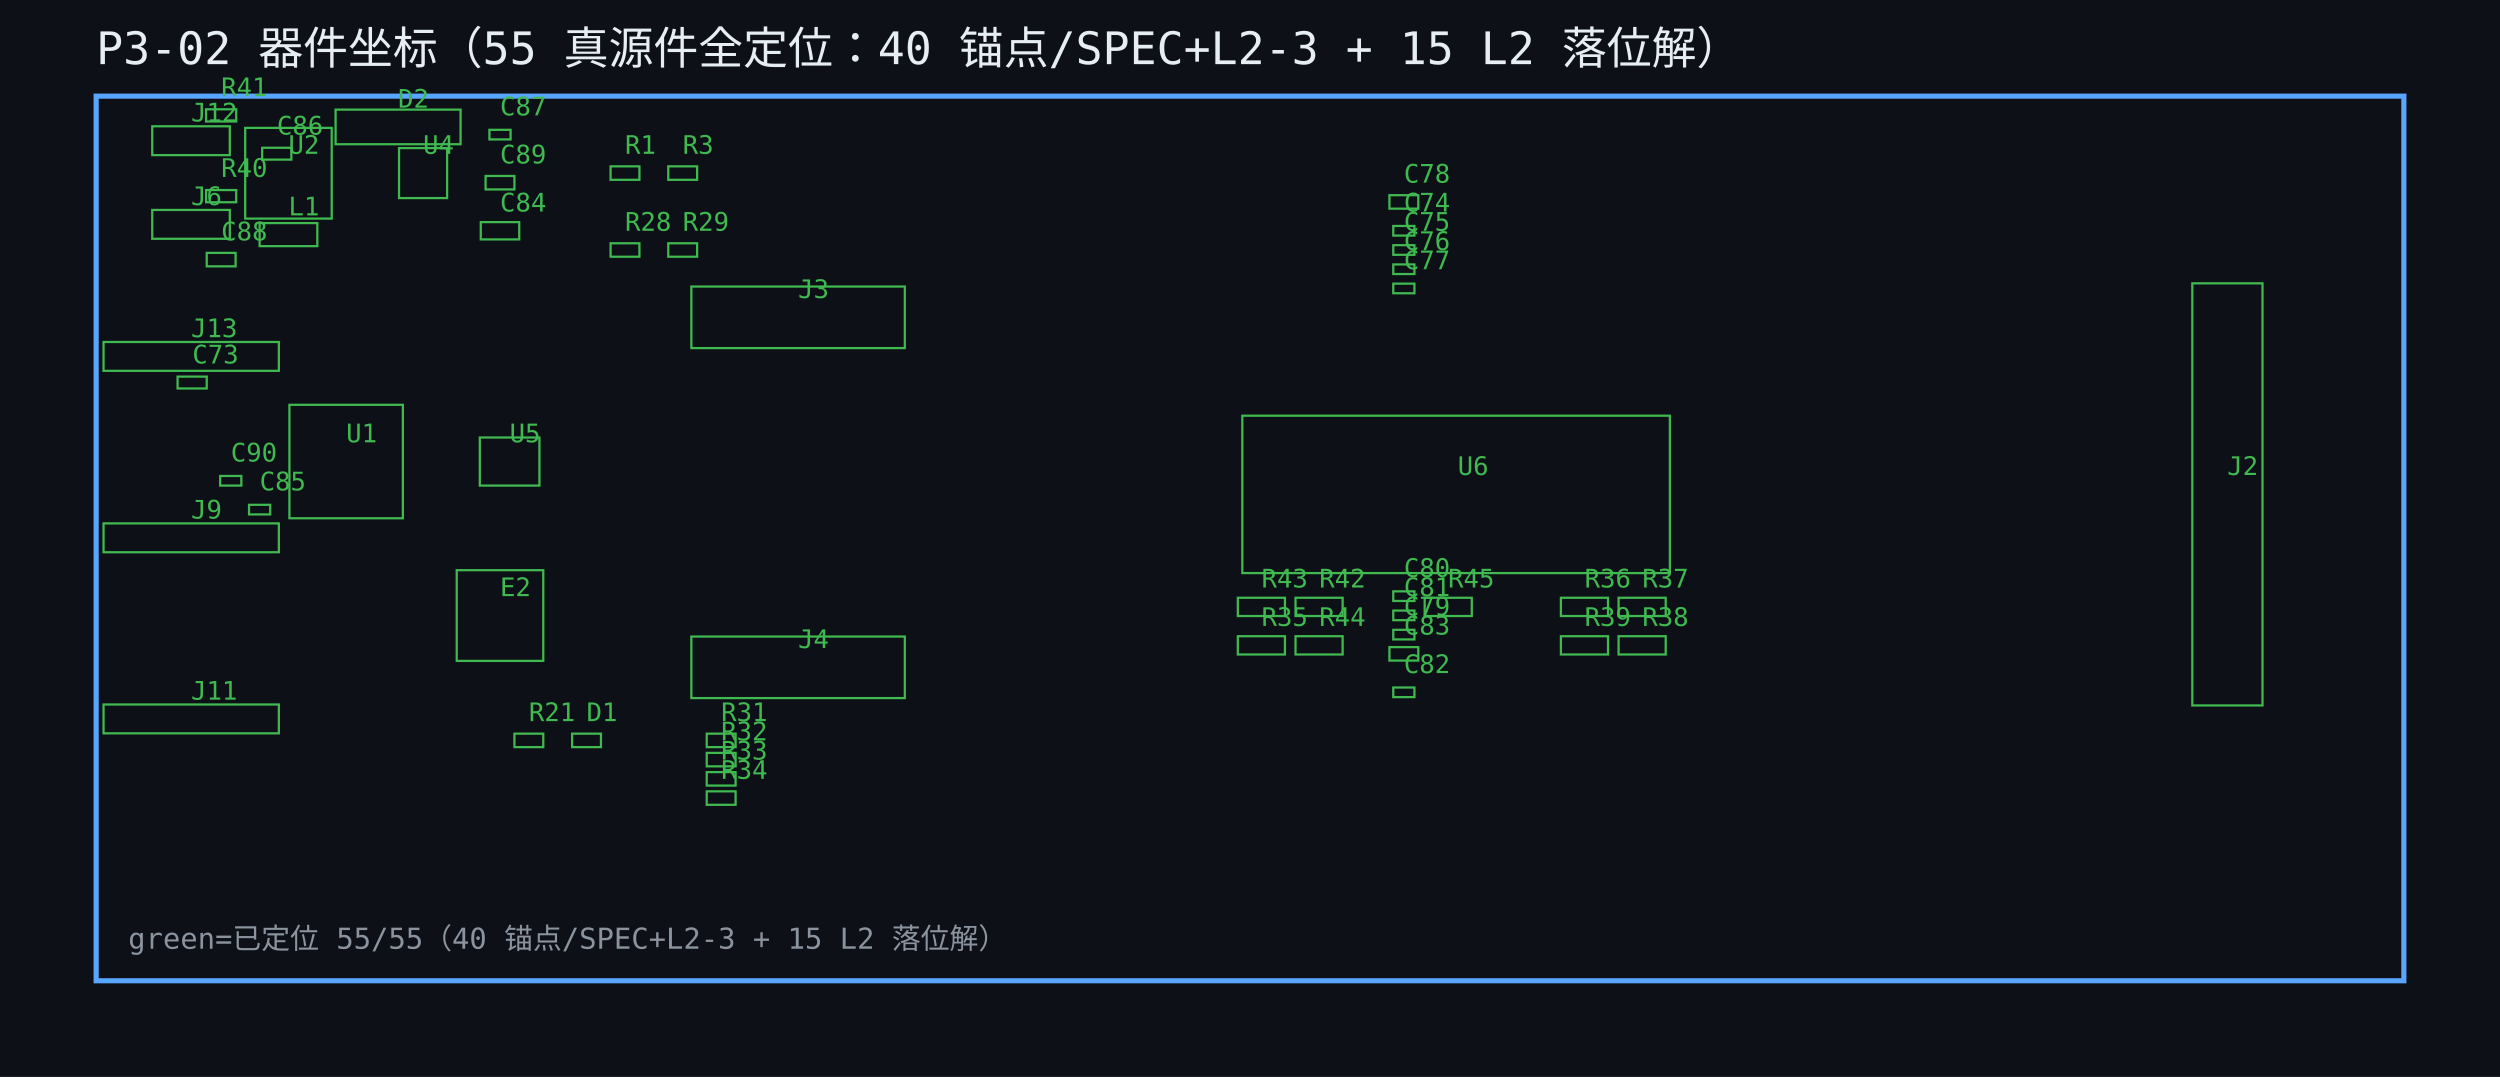
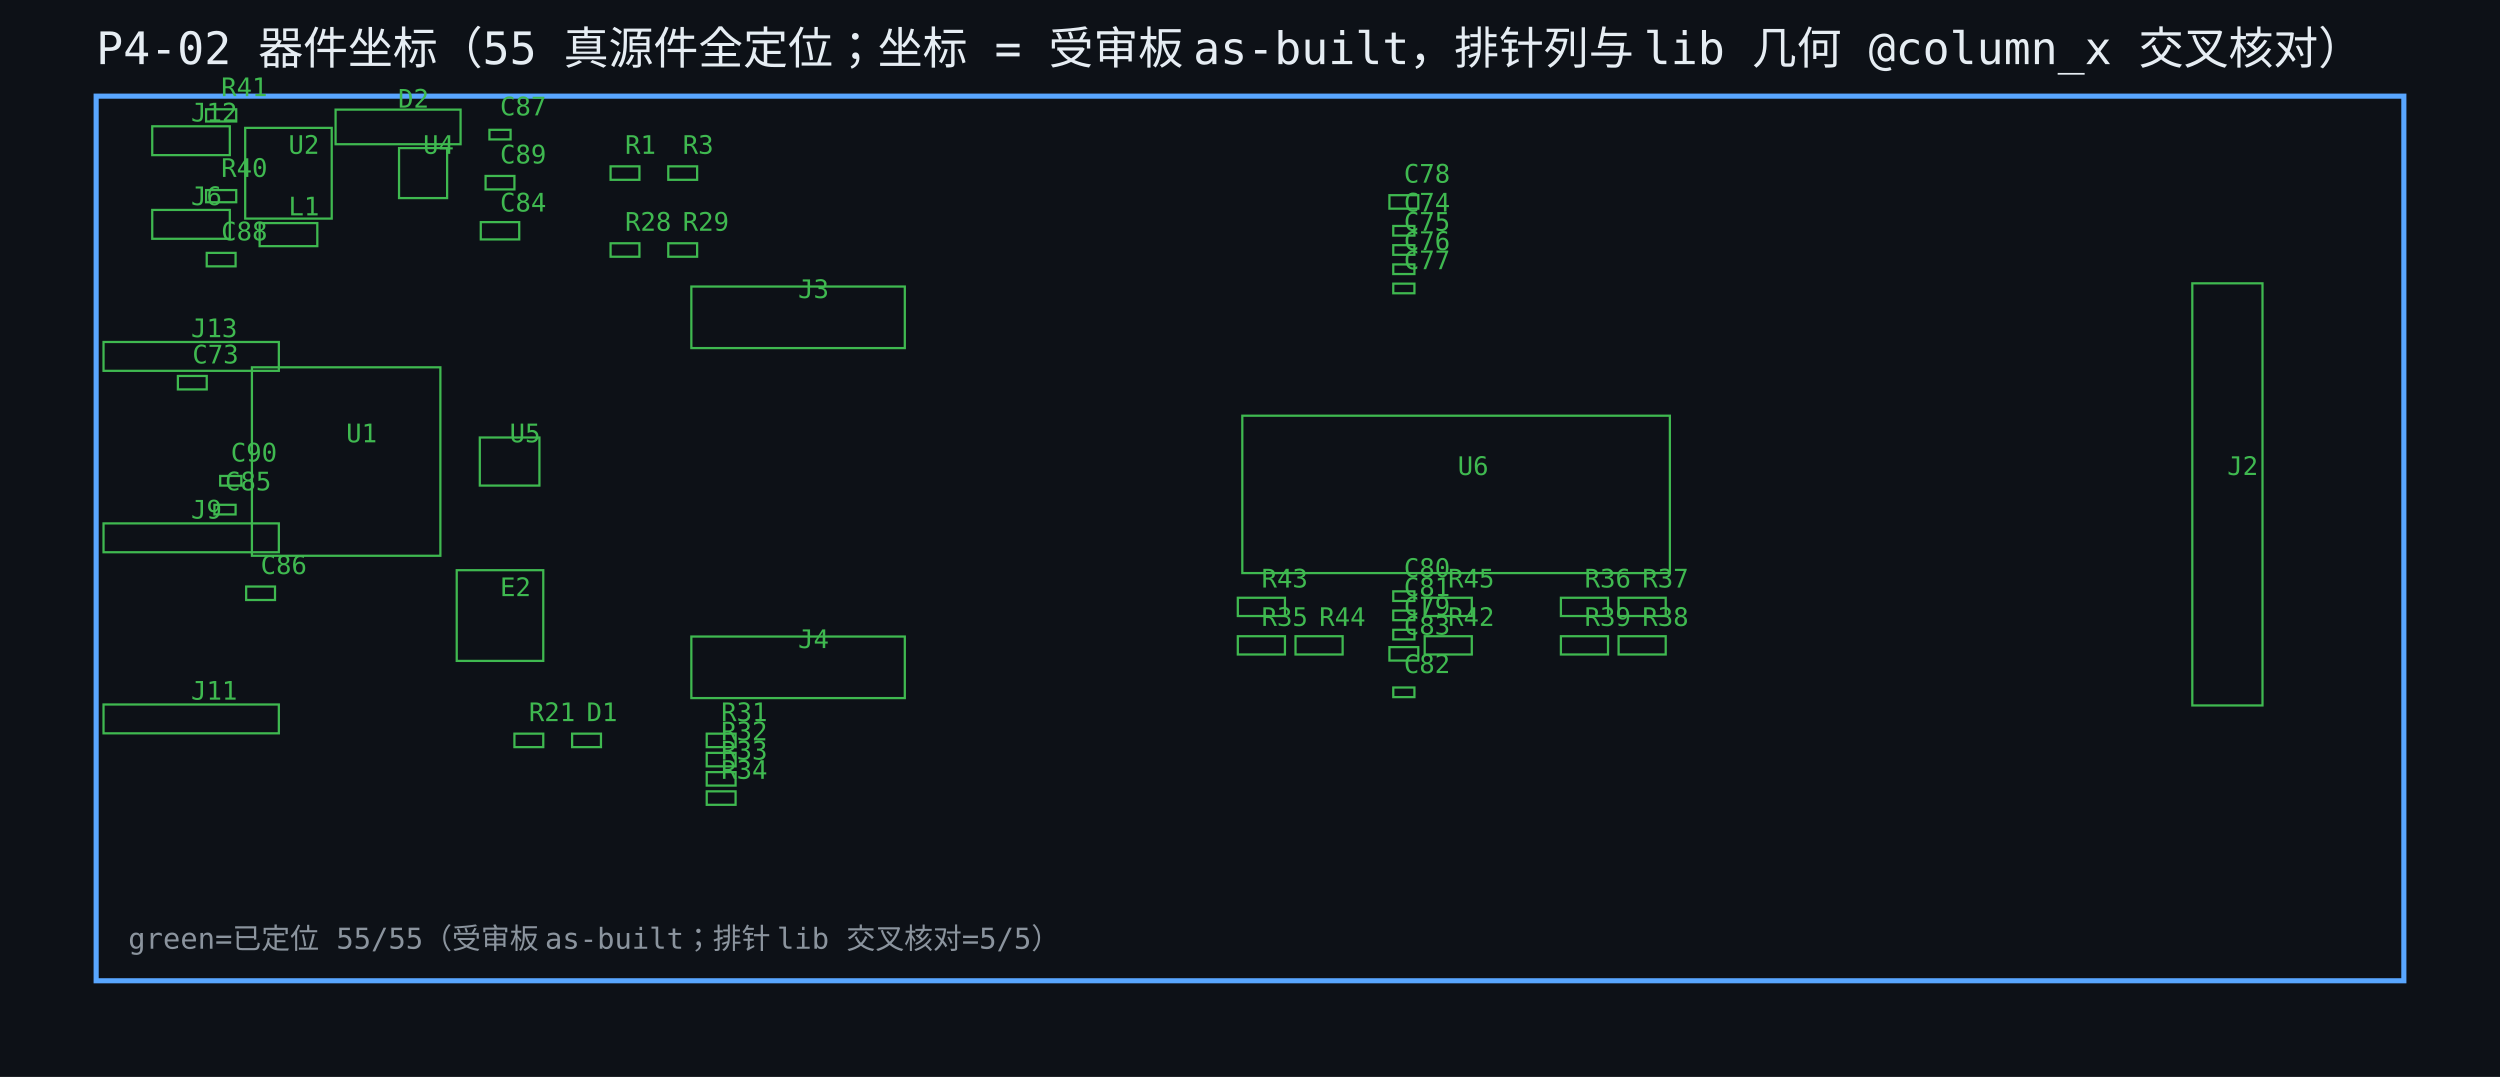
<svg xmlns="http://www.w3.org/2000/svg" width="780" height="336" viewBox="0 0 780 336">
  <rect width="780" height="336" fill="#0d1117" />
-   <text x="30" y="20" fill="#e6edf3" font-family="monospace" font-size="14">P3-02 器件坐标（55 真源件全定位：40 锚点/SPEC+L2-3 + 15 L2 落位解）</text>
+   <text x="30" y="20" fill="#e6edf3" font-family="monospace" font-size="14">P4-02 器件坐标（55 真源件全定位；坐标 = 受审板 as-built，排针列与 lib 几何 @column_x 交叉核对）</text>
  <g transform="translate(30,30)">
    <rect x="0.0" y="0.0" width="720.0" height="276.0" fill="none" stroke="#58a6ff" stroke-width="1.6" />
-     <rect x="25.4" y="87.5" width="9.1" height="3.7" fill="none" stroke="#3fb950" stroke-width="0.7" />
+     <rect x="25.5" y="87.3" width="9.0" height="4.2" fill="none" stroke="#3fb950" stroke-width="0.7" />
    <text x="30.0" y="83.4" fill="#3fb950" font-family="monospace" font-size="8" text-anchor="start">C73</text>
    <rect x="404.7" y="40.5" width="6.6" height="3.0" fill="none" stroke="#3fb950" stroke-width="0.7" />
    <text x="408.0" y="36.0" fill="#3fb950" font-family="monospace" font-size="8" text-anchor="start">C74</text>
    <rect x="404.7" y="46.5" width="6.6" height="3.0" fill="none" stroke="#3fb950" stroke-width="0.7" />
    <text x="408.0" y="42.0" fill="#3fb950" font-family="monospace" font-size="8" text-anchor="start">C75</text>
    <rect x="404.7" y="52.5" width="6.6" height="3.0" fill="none" stroke="#3fb950" stroke-width="0.7" />
    <text x="408.0" y="48.0" fill="#3fb950" font-family="monospace" font-size="8" text-anchor="start">C76</text>
    <rect x="404.7" y="58.5" width="6.6" height="3.0" fill="none" stroke="#3fb950" stroke-width="0.7" />
    <text x="408.0" y="54.0" fill="#3fb950" font-family="monospace" font-size="8" text-anchor="start">C77</text>
    <rect x="403.5" y="30.9" width="9.0" height="4.2" fill="none" stroke="#3fb950" stroke-width="0.7" />
    <text x="408.0" y="27.0" fill="#3fb950" font-family="monospace" font-size="8" text-anchor="start">C78</text>
    <rect x="404.7" y="166.5" width="6.6" height="3.0" fill="none" stroke="#3fb950" stroke-width="0.7" />
    <text x="408.0" y="162.0" fill="#3fb950" font-family="monospace" font-size="8" text-anchor="start">C79</text>
    <rect x="404.7" y="154.5" width="6.6" height="3.0" fill="none" stroke="#3fb950" stroke-width="0.7" />
    <text x="408.0" y="150.0" fill="#3fb950" font-family="monospace" font-size="8" text-anchor="start">C80</text>
    <rect x="404.7" y="160.5" width="6.6" height="3.0" fill="none" stroke="#3fb950" stroke-width="0.7" />
    <text x="408.0" y="156.0" fill="#3fb950" font-family="monospace" font-size="8" text-anchor="start">C81</text>
    <rect x="404.7" y="184.5" width="6.6" height="3.0" fill="none" stroke="#3fb950" stroke-width="0.7" />
    <text x="408.0" y="180.0" fill="#3fb950" font-family="monospace" font-size="8" text-anchor="start">C82</text>
    <rect x="403.5" y="171.9" width="9.0" height="4.2" fill="none" stroke="#3fb950" stroke-width="0.7" />
    <text x="408.0" y="168.0" fill="#3fb950" font-family="monospace" font-size="8" text-anchor="start">C83</text>
    <rect x="120.0" y="39.3" width="12.0" height="5.4" fill="none" stroke="#3fb950" stroke-width="0.7" />
    <text x="126.0" y="36.0" fill="#3fb950" font-family="monospace" font-size="8" text-anchor="start">C84</text>
-     <rect x="47.7" y="127.5" width="6.6" height="3.0" fill="none" stroke="#3fb950" stroke-width="0.7" />
-     <text x="51.0" y="123.0" fill="#3fb950" font-family="monospace" font-size="8" text-anchor="start">C85</text>
-     <rect x="51.8" y="16.1" width="9.1" height="3.7" fill="none" stroke="#3fb950" stroke-width="0.7" />
-     <text x="56.4" y="12.0" fill="#3fb950" font-family="monospace" font-size="8" text-anchor="start">C86</text>
+     <rect x="36.9" y="127.5" width="6.6" height="3.0" fill="none" stroke="#3fb950" stroke-width="0.7" />
+     <text x="40.2" y="123.0" fill="#3fb950" font-family="monospace" font-size="8" text-anchor="start">C85</text>
+     <rect x="46.8" y="153.0" width="9.0" height="4.2" fill="none" stroke="#3fb950" stroke-width="0.7" />
+     <text x="51.3" y="149.1" fill="#3fb950" font-family="monospace" font-size="8" text-anchor="start">C86</text>
    <rect x="122.7" y="10.5" width="6.6" height="3.0" fill="none" stroke="#3fb950" stroke-width="0.7" />
    <text x="126.0" y="6.0" fill="#3fb950" font-family="monospace" font-size="8" text-anchor="start">C87</text>
    <rect x="34.5" y="48.9" width="9.0" height="4.2" fill="none" stroke="#3fb950" stroke-width="0.7" />
    <text x="39.0" y="45.0" fill="#3fb950" font-family="monospace" font-size="8" text-anchor="start">C88</text>
    <rect x="121.5" y="24.9" width="9.0" height="4.2" fill="none" stroke="#3fb950" stroke-width="0.7" />
    <text x="126.0" y="21.0" fill="#3fb950" font-family="monospace" font-size="8" text-anchor="start">C89</text>
    <rect x="38.7" y="118.5" width="6.6" height="3.0" fill="none" stroke="#3fb950" stroke-width="0.7" />
    <text x="42.0" y="114.0" fill="#3fb950" font-family="monospace" font-size="8" text-anchor="start">C90</text>
    <rect x="148.5" y="198.9" width="9.0" height="4.2" fill="none" stroke="#3fb950" stroke-width="0.7" />
    <text x="153.0" y="195.0" fill="#3fb950" font-family="monospace" font-size="8" text-anchor="start">D1</text>
    <rect x="74.7" y="4.2" width="39.0" height="10.8" fill="none" stroke="#3fb950" stroke-width="0.7" />
    <text x="94.2" y="3.6" fill="#3fb950" font-family="monospace" font-size="8" text-anchor="start">D2</text>
    <rect x="112.5" y="147.9" width="27.0" height="28.3" fill="none" stroke="#3fb950" stroke-width="0.7" />
    <text x="126.0" y="156.0" fill="#3fb950" font-family="monospace" font-size="8" text-anchor="start">E2</text>
    <rect x="2.3" y="189.8" width="54.7" height="9.0" fill="none" stroke="#3fb950" stroke-width="0.7" />
    <text x="29.6" y="188.3" fill="#3fb950" font-family="monospace" font-size="8" text-anchor="start">J11</text>
    <rect x="17.5" y="9.4" width="24.2" height="9.0" fill="none" stroke="#3fb950" stroke-width="0.7" />
    <text x="29.6" y="7.9" fill="#3fb950" font-family="monospace" font-size="8" text-anchor="start">J12</text>
    <rect x="2.3" y="76.7" width="54.7" height="9.0" fill="none" stroke="#3fb950" stroke-width="0.7" />
    <text x="29.6" y="75.2" fill="#3fb950" font-family="monospace" font-size="8" text-anchor="start">J13</text>
    <rect x="654.0" y="58.4" width="21.9" height="131.7" fill="none" stroke="#3fb950" stroke-width="0.7" />
    <text x="664.9" y="118.2" fill="#3fb950" font-family="monospace" font-size="8" text-anchor="start">J2</text>
    <rect x="185.7" y="59.4" width="66.6" height="19.2" fill="none" stroke="#3fb950" stroke-width="0.7" />
    <text x="219.0" y="63.0" fill="#3fb950" font-family="monospace" font-size="8" text-anchor="start">J3</text>
    <rect x="185.7" y="168.6" width="66.6" height="19.2" fill="none" stroke="#3fb950" stroke-width="0.7" />
    <text x="219.0" y="172.2" fill="#3fb950" font-family="monospace" font-size="8" text-anchor="start">J4</text>
    <rect x="17.5" y="35.5" width="24.2" height="9.0" fill="none" stroke="#3fb950" stroke-width="0.7" />
    <text x="29.6" y="34.0" fill="#3fb950" font-family="monospace" font-size="8" text-anchor="start">J6</text>
    <rect x="2.3" y="133.3" width="54.7" height="9.0" fill="none" stroke="#3fb950" stroke-width="0.7" />
    <text x="29.6" y="131.8" fill="#3fb950" font-family="monospace" font-size="8" text-anchor="start">J9</text>
    <rect x="51.0" y="39.6" width="18.0" height="7.2" fill="none" stroke="#3fb950" stroke-width="0.7" />
    <text x="60.0" y="37.2" fill="#3fb950" font-family="monospace" font-size="8" text-anchor="start">L1</text>
    <rect x="160.5" y="21.9" width="9.0" height="4.2" fill="none" stroke="#3fb950" stroke-width="0.7" />
    <text x="165.0" y="18.0" fill="#3fb950" font-family="monospace" font-size="8" text-anchor="start">R1</text>
    <rect x="130.5" y="198.9" width="9.0" height="4.2" fill="none" stroke="#3fb950" stroke-width="0.7" />
    <text x="135.0" y="195.0" fill="#3fb950" font-family="monospace" font-size="8" text-anchor="start">R21</text>
    <rect x="160.5" y="45.9" width="9.0" height="4.2" fill="none" stroke="#3fb950" stroke-width="0.7" />
    <text x="165.0" y="42.0" fill="#3fb950" font-family="monospace" font-size="8" text-anchor="start">R28</text>
    <rect x="178.5" y="45.9" width="9.0" height="4.2" fill="none" stroke="#3fb950" stroke-width="0.7" />
    <text x="183.0" y="42.0" fill="#3fb950" font-family="monospace" font-size="8" text-anchor="start">R29</text>
    <rect x="178.5" y="21.9" width="9.0" height="4.2" fill="none" stroke="#3fb950" stroke-width="0.7" />
    <text x="183.0" y="18.0" fill="#3fb950" font-family="monospace" font-size="8" text-anchor="start">R3</text>
    <rect x="190.5" y="198.9" width="9.0" height="4.2" fill="none" stroke="#3fb950" stroke-width="0.7" />
    <text x="195.0" y="195.0" fill="#3fb950" font-family="monospace" font-size="8" text-anchor="start">R31</text>
    <rect x="190.5" y="204.9" width="9.0" height="4.2" fill="none" stroke="#3fb950" stroke-width="0.7" />
    <text x="195.0" y="201.0" fill="#3fb950" font-family="monospace" font-size="8" text-anchor="start">R32</text>
    <rect x="190.5" y="210.9" width="9.0" height="4.2" fill="none" stroke="#3fb950" stroke-width="0.7" />
    <text x="195.0" y="207.0" fill="#3fb950" font-family="monospace" font-size="8" text-anchor="start">R33</text>
    <rect x="190.5" y="216.9" width="9.0" height="4.2" fill="none" stroke="#3fb950" stroke-width="0.7" />
    <text x="195.0" y="213.0" fill="#3fb950" font-family="monospace" font-size="8" text-anchor="start">R34</text>
    <rect x="356.2" y="168.5" width="14.7" height="5.7" fill="none" stroke="#3fb950" stroke-width="0.7" />
    <text x="363.6" y="165.3" fill="#3fb950" font-family="monospace" font-size="8" text-anchor="start">R35</text>
    <rect x="457.0" y="156.5" width="14.7" height="5.7" fill="none" stroke="#3fb950" stroke-width="0.7" />
    <text x="464.4" y="153.3" fill="#3fb950" font-family="monospace" font-size="8" text-anchor="start">R36</text>
    <rect x="475.0" y="156.5" width="14.7" height="5.7" fill="none" stroke="#3fb950" stroke-width="0.7" />
    <text x="482.4" y="153.3" fill="#3fb950" font-family="monospace" font-size="8" text-anchor="start">R37</text>
    <rect x="475.0" y="168.5" width="14.7" height="5.7" fill="none" stroke="#3fb950" stroke-width="0.7" />
    <text x="482.4" y="165.3" fill="#3fb950" font-family="monospace" font-size="8" text-anchor="start">R38</text>
    <rect x="457.0" y="168.5" width="14.7" height="5.7" fill="none" stroke="#3fb950" stroke-width="0.7" />
    <text x="464.4" y="165.3" fill="#3fb950" font-family="monospace" font-size="8" text-anchor="start">R39</text>
    <rect x="34.3" y="29.3" width="9.4" height="3.8" fill="none" stroke="#3fb950" stroke-width="0.7" />
    <text x="39.0" y="25.2" fill="#3fb950" font-family="monospace" font-size="8" text-anchor="start">R40</text>
    <rect x="34.3" y="4.1" width="9.4" height="3.8" fill="none" stroke="#3fb950" stroke-width="0.7" />
    <text x="39.0" y="0.0" fill="#3fb950" font-family="monospace" font-size="8" text-anchor="start">R41</text>
-     <rect x="374.2" y="156.5" width="14.7" height="5.7" fill="none" stroke="#3fb950" stroke-width="0.7" />
-     <text x="381.6" y="153.3" fill="#3fb950" font-family="monospace" font-size="8" text-anchor="start">R42</text>
+     <rect x="414.5" y="168.5" width="14.7" height="5.7" fill="none" stroke="#3fb950" stroke-width="0.7" />
+     <text x="421.8" y="165.3" fill="#3fb950" font-family="monospace" font-size="8" text-anchor="start">R42</text>
    <rect x="356.2" y="156.5" width="14.7" height="5.7" fill="none" stroke="#3fb950" stroke-width="0.7" />
    <text x="363.6" y="153.3" fill="#3fb950" font-family="monospace" font-size="8" text-anchor="start">R43</text>
    <rect x="374.2" y="168.5" width="14.7" height="5.7" fill="none" stroke="#3fb950" stroke-width="0.7" />
    <text x="381.6" y="165.3" fill="#3fb950" font-family="monospace" font-size="8" text-anchor="start">R44</text>
    <rect x="414.5" y="156.5" width="14.7" height="5.7" fill="none" stroke="#3fb950" stroke-width="0.7" />
    <text x="421.8" y="153.3" fill="#3fb950" font-family="monospace" font-size="8" text-anchor="start">R45</text>
-     <rect x="60.3" y="96.3" width="35.4" height="35.4" fill="none" stroke="#3fb950" stroke-width="0.7" />
+     <rect x="48.6" y="84.6" width="58.8" height="58.8" fill="none" stroke="#3fb950" stroke-width="0.7" />
    <text x="78.0" y="108.0" fill="#3fb950" font-family="monospace" font-size="8" text-anchor="start">U1</text>
    <rect x="46.5" y="9.9" width="27.0" height="28.3" fill="none" stroke="#3fb950" stroke-width="0.7" />
    <text x="60.0" y="18.0" fill="#3fb950" font-family="monospace" font-size="8" text-anchor="start">U2</text>
    <rect x="94.5" y="16.2" width="15.0" height="15.6" fill="none" stroke="#3fb950" stroke-width="0.7" />
    <text x="102.0" y="18.0" fill="#3fb950" font-family="monospace" font-size="8" text-anchor="start">U4</text>
    <rect x="119.7" y="106.5" width="18.6" height="15.0" fill="none" stroke="#3fb950" stroke-width="0.7" />
    <text x="129.0" y="108.0" fill="#3fb950" font-family="monospace" font-size="8" text-anchor="start">U5</text>
    <rect x="357.6" y="99.7" width="133.4" height="49.1" fill="none" stroke="#3fb950" stroke-width="0.7" />
    <text x="424.8" y="118.2" fill="#3fb950" font-family="monospace" font-size="8" text-anchor="start">U6</text>
-     <text x="10.0" y="266.0" fill="#8b949e" font-family="monospace" font-size="9" text-anchor="start">green=已定位 55/55（40 锚点/SPEC+L2-3 + 15 L2 落位解）</text>
+     <text x="10.0" y="266.0" fill="#8b949e" font-family="monospace" font-size="9" text-anchor="start">green=已定位 55/55（受审板 as-built；排针 lib 交叉核对=5/5）</text>
  </g>
</svg>
